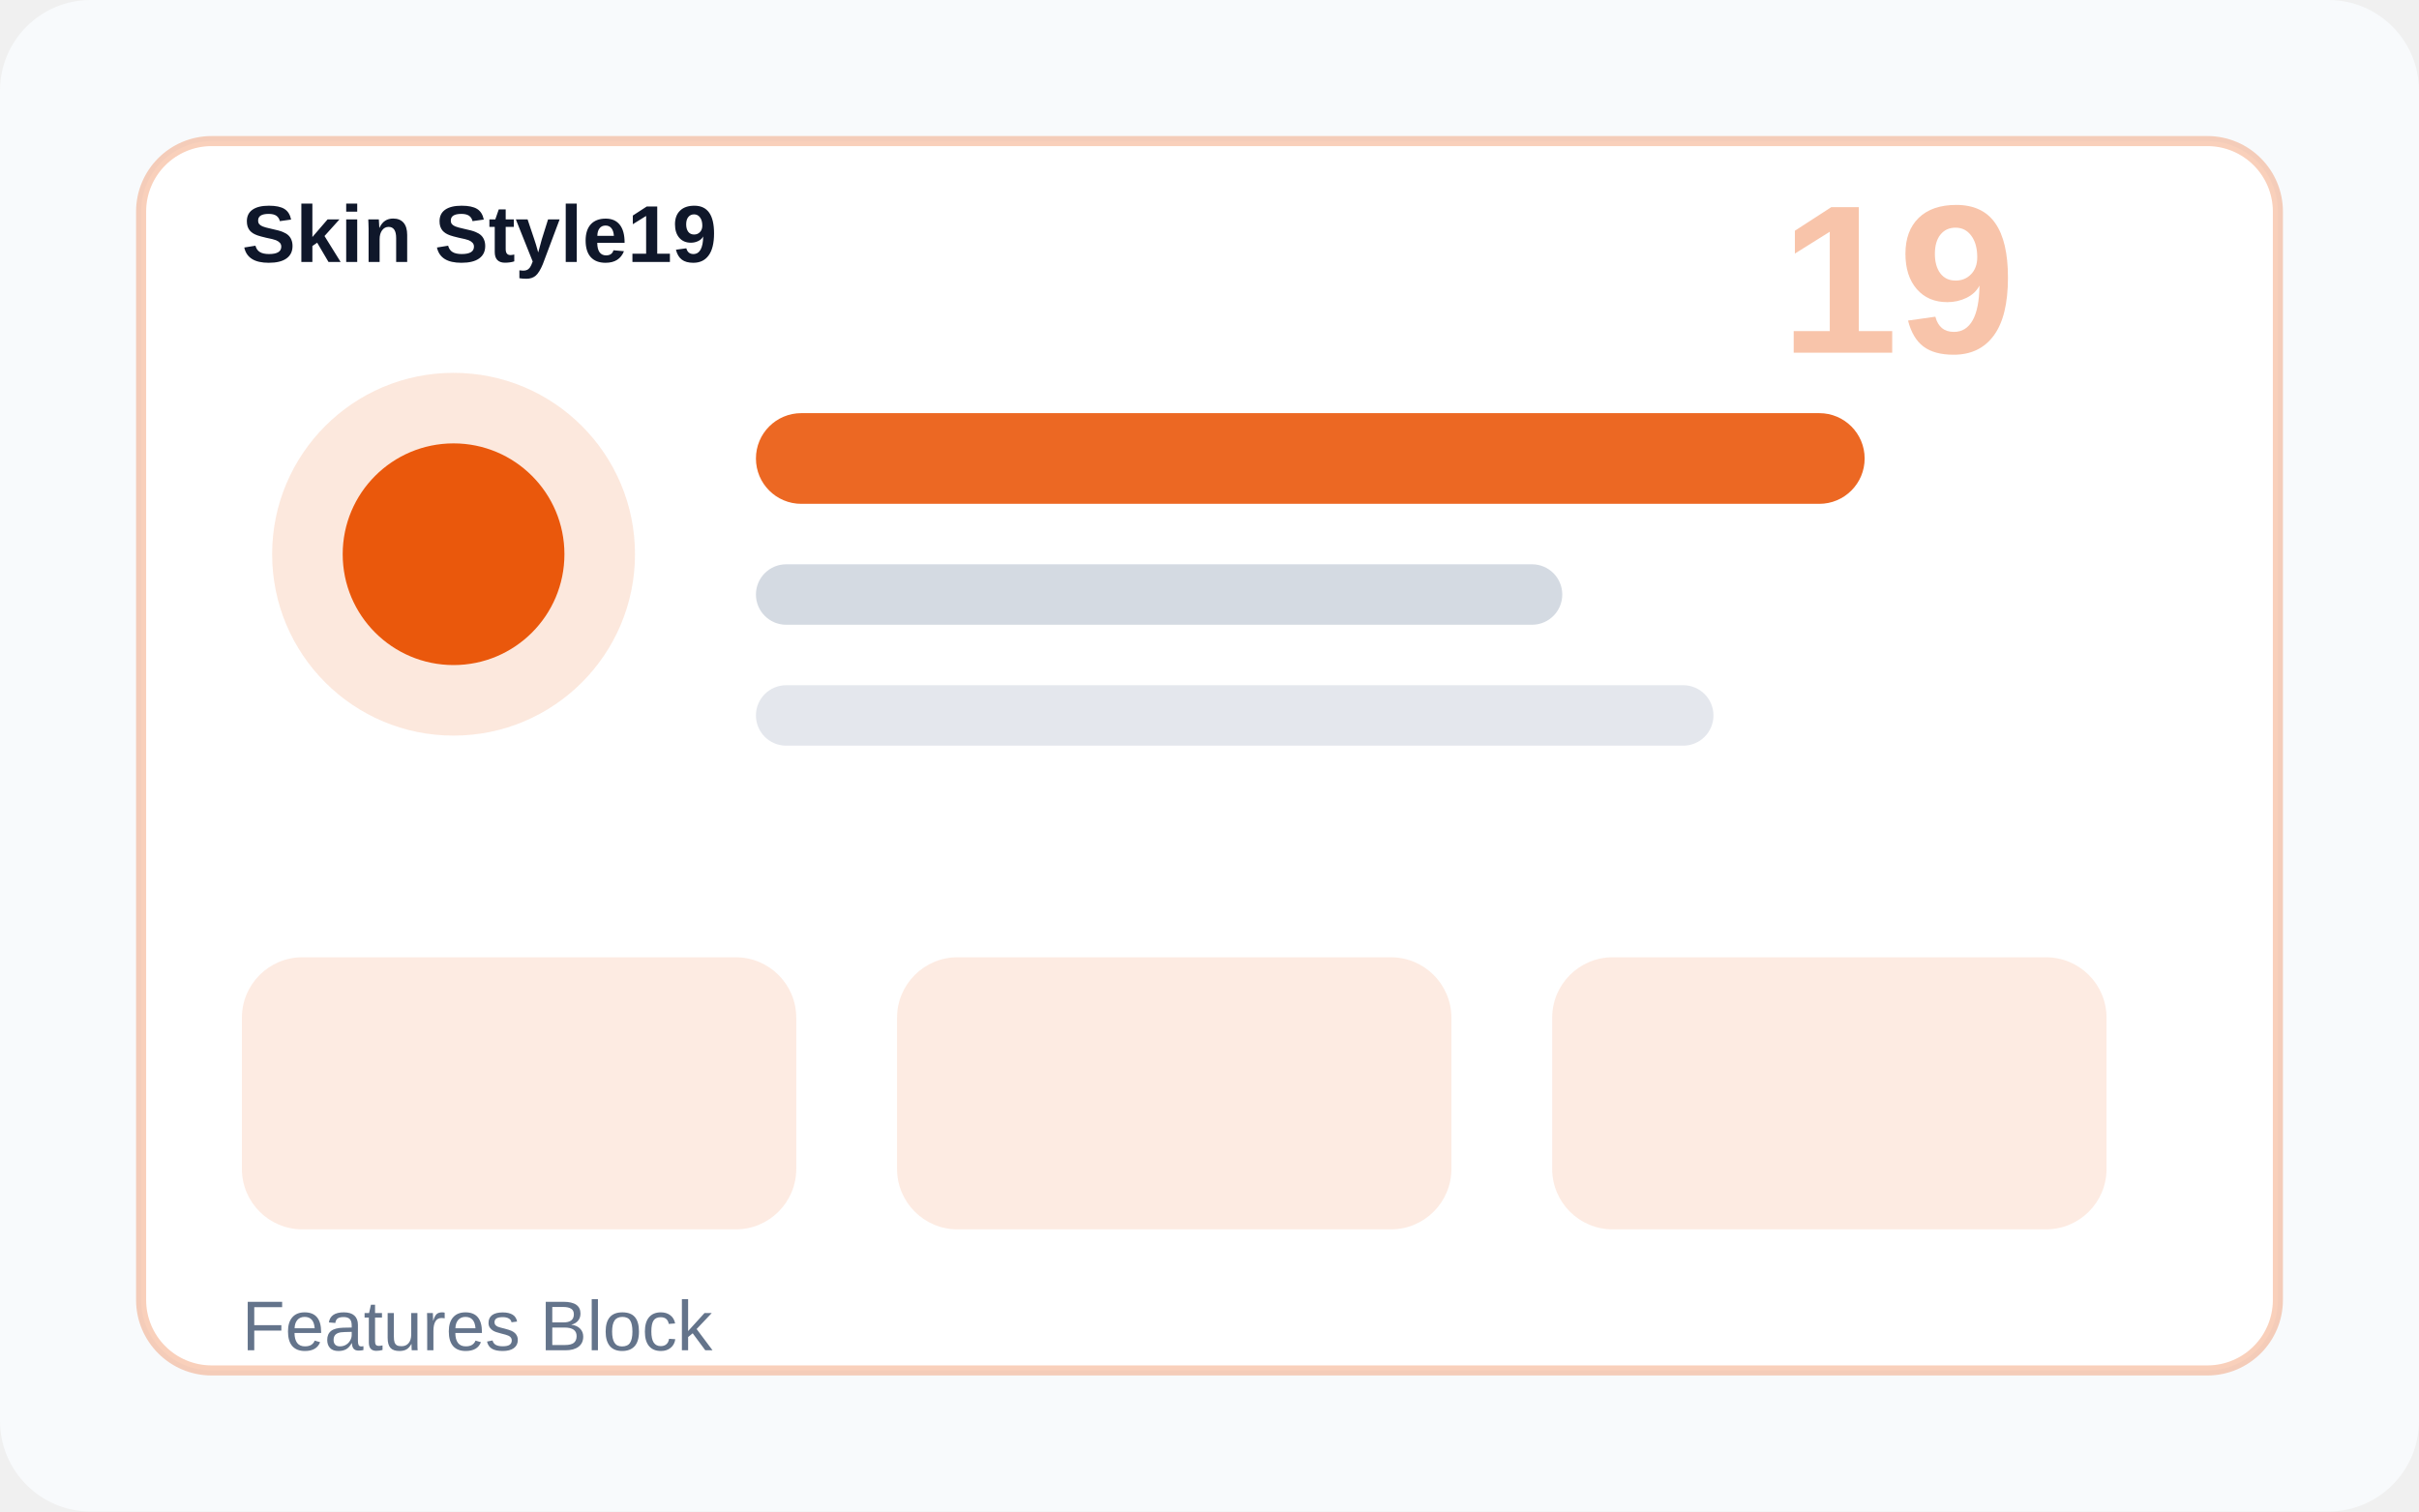
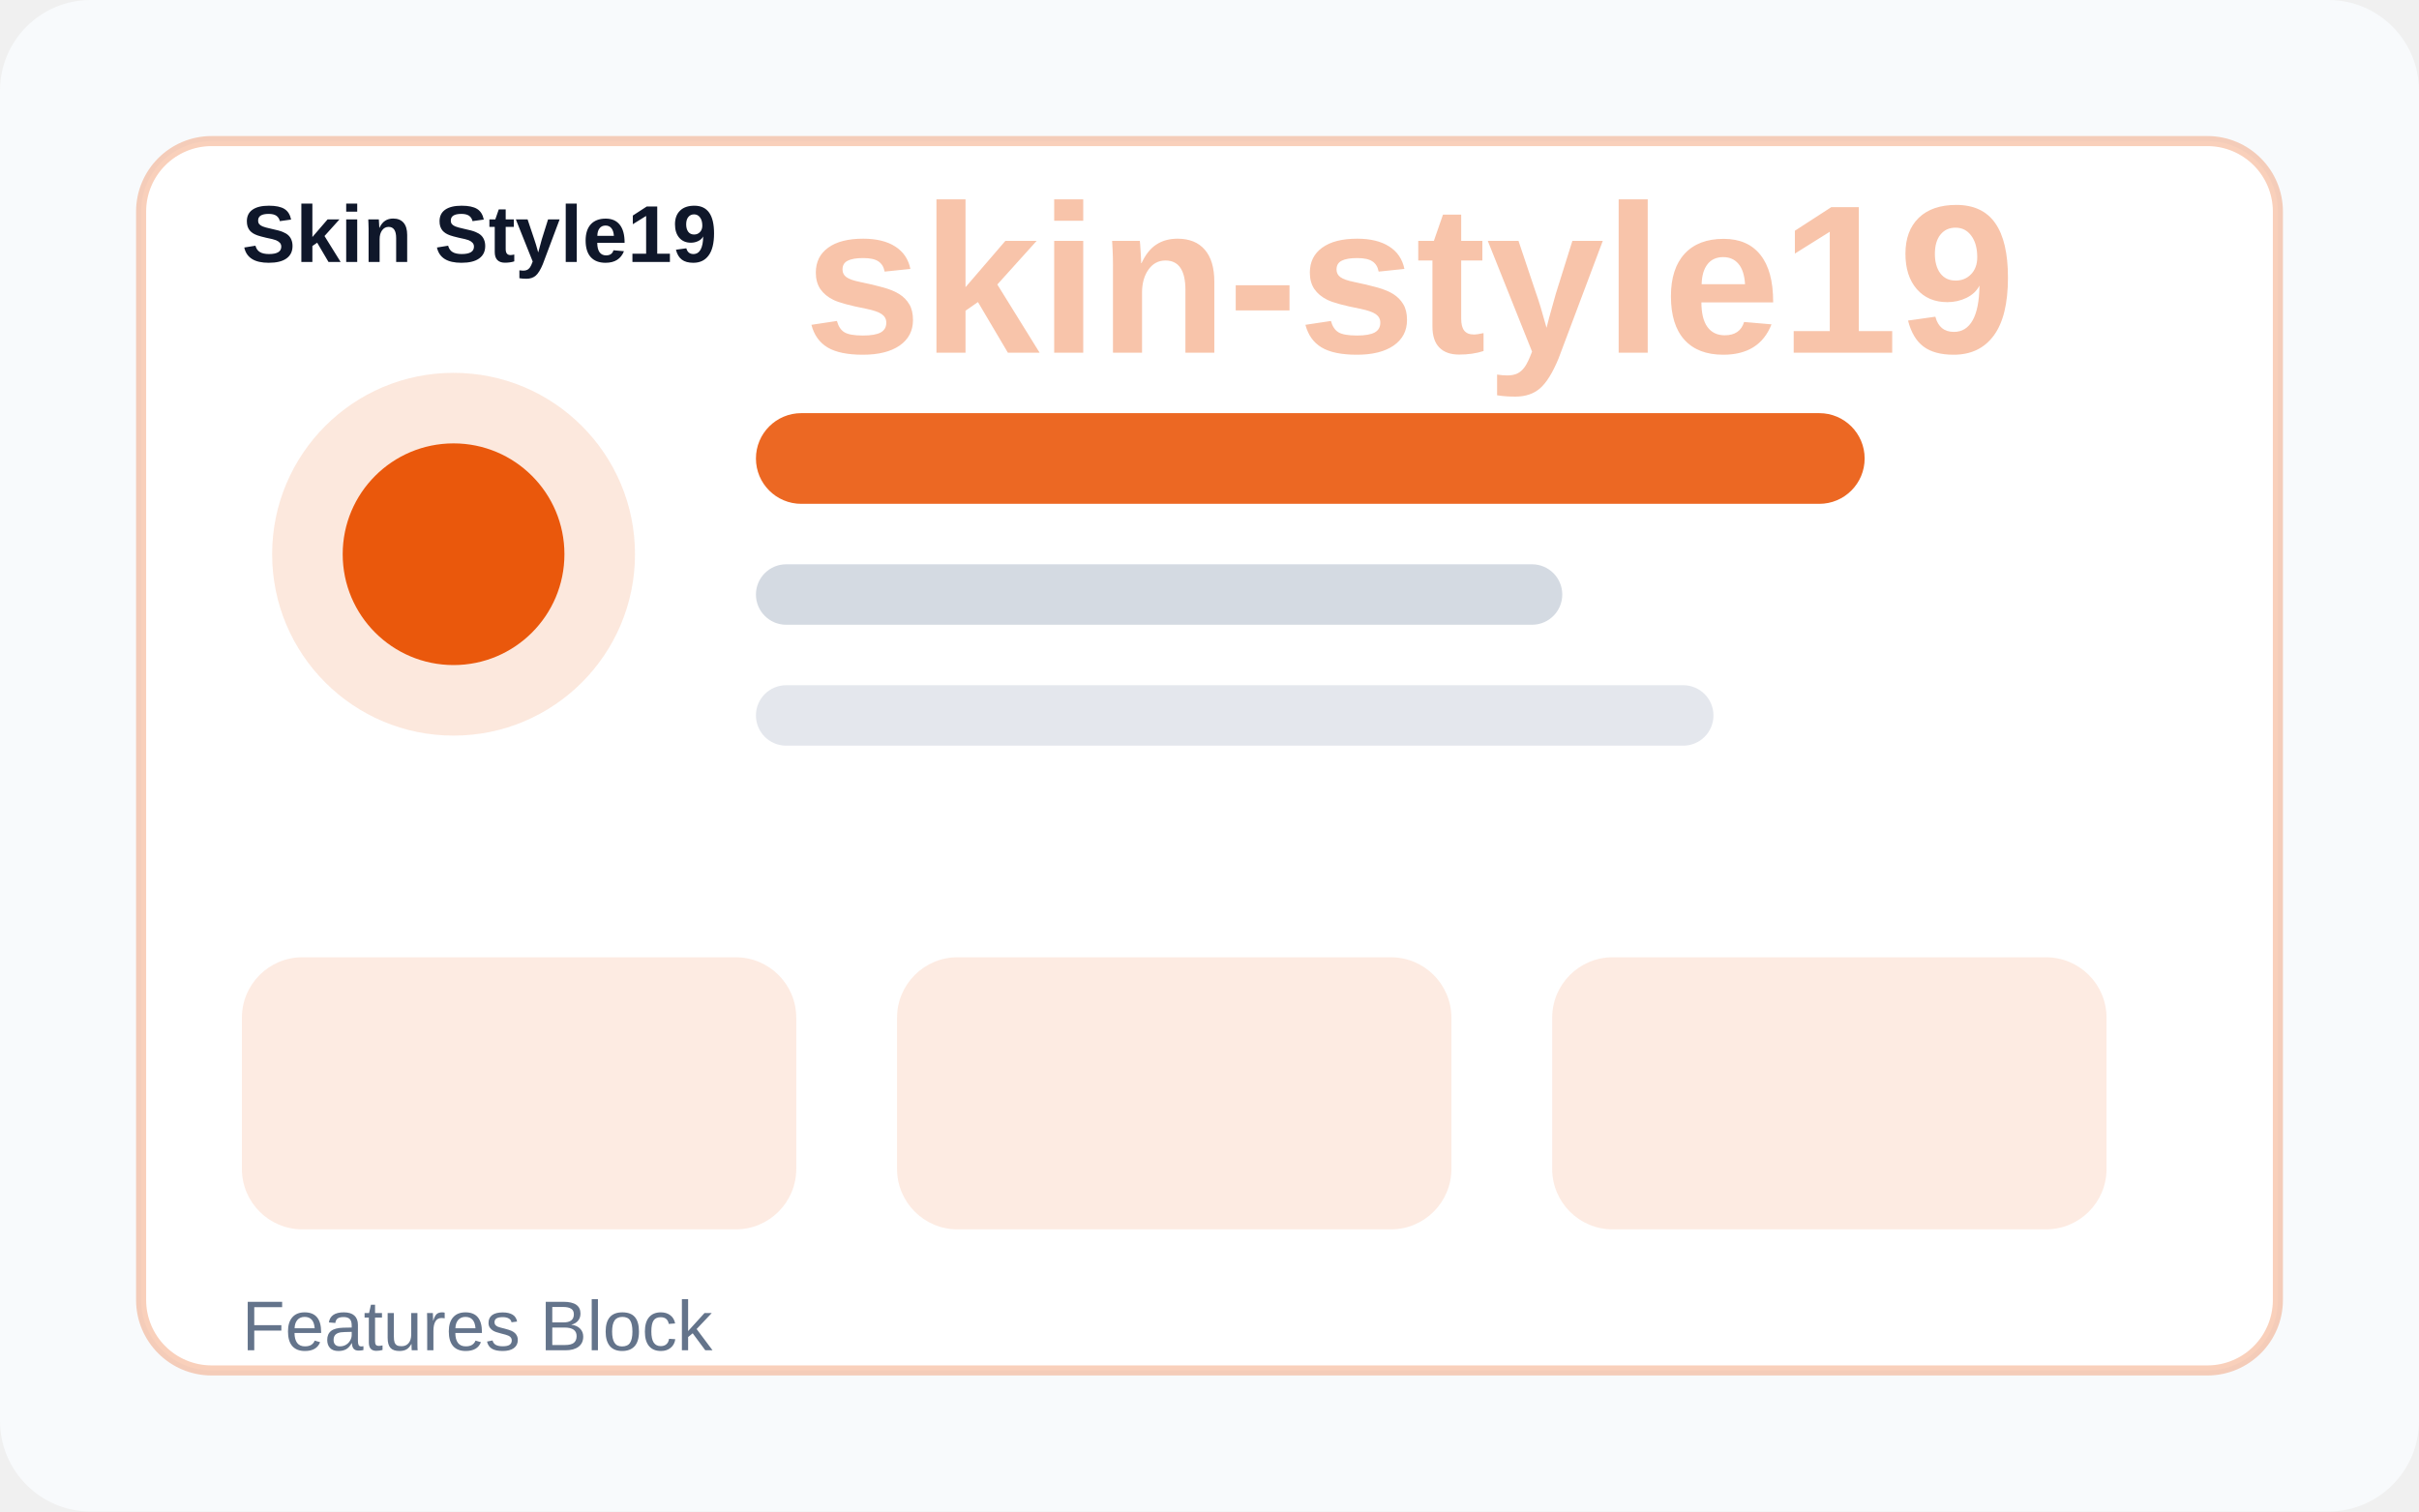
<svg xmlns="http://www.w3.org/2000/svg" width="480" height="300" viewBox="0 0 480 300" role="img">
  <rect width="480" height="300" rx="18" fill="#f8fafc" />
  <rect x="28" y="28" width="424" height="244" rx="14" fill="#fff" stroke="#ea580c" stroke-opacity="0.28" stroke-width="2" />
  <circle cx="90" cy="110" r="36" fill="#ea580c" fill-opacity="0.14" />
  <circle cx="90" cy="110" r="22" fill="#ea580c" />
  <rect x="150" y="82" width="220" height="18" rx="9" fill="#ea580c" fill-opacity="0.9" />
  <rect x="150" y="112" width="160" height="12" rx="6" fill="#94a3b8" fill-opacity="0.4" />
  <rect x="150" y="136" width="190" height="12" rx="6" fill="#94a3b8" fill-opacity="0.25" />
  <rect x="48" y="190" width="110" height="54" rx="12" fill="#ea580c" fill-opacity="0.12" />
  <rect x="178" y="190" width="110" height="54" rx="12" fill="#ea580c" fill-opacity="0.12" />
  <rect x="308" y="190" width="110" height="54" rx="12" fill="#ea580c" fill-opacity="0.12" />
-   <text x="400" y="70" text-anchor="end" font-family="Segoe UI, Arial, sans-serif" font-size="42" font-weight="700" fill="#ea580c" fill-opacity="0.35">19</text>
+   <text x="400" y="70" text-anchor="end" font-family="Segoe UI, Arial, sans-serif" font-size="42" font-weight="700" fill="#ea580c" fill-opacity="0.35">skin-style19</text>
  <text x="48" y="52" font-family="Segoe UI, Arial, sans-serif" font-size="16" font-weight="600" fill="#0f172a">Skin Style19</text>
  <text x="48" y="268" font-family="Segoe UI, Arial, sans-serif" font-size="14" fill="#64748b">Features Block</text>
</svg>
